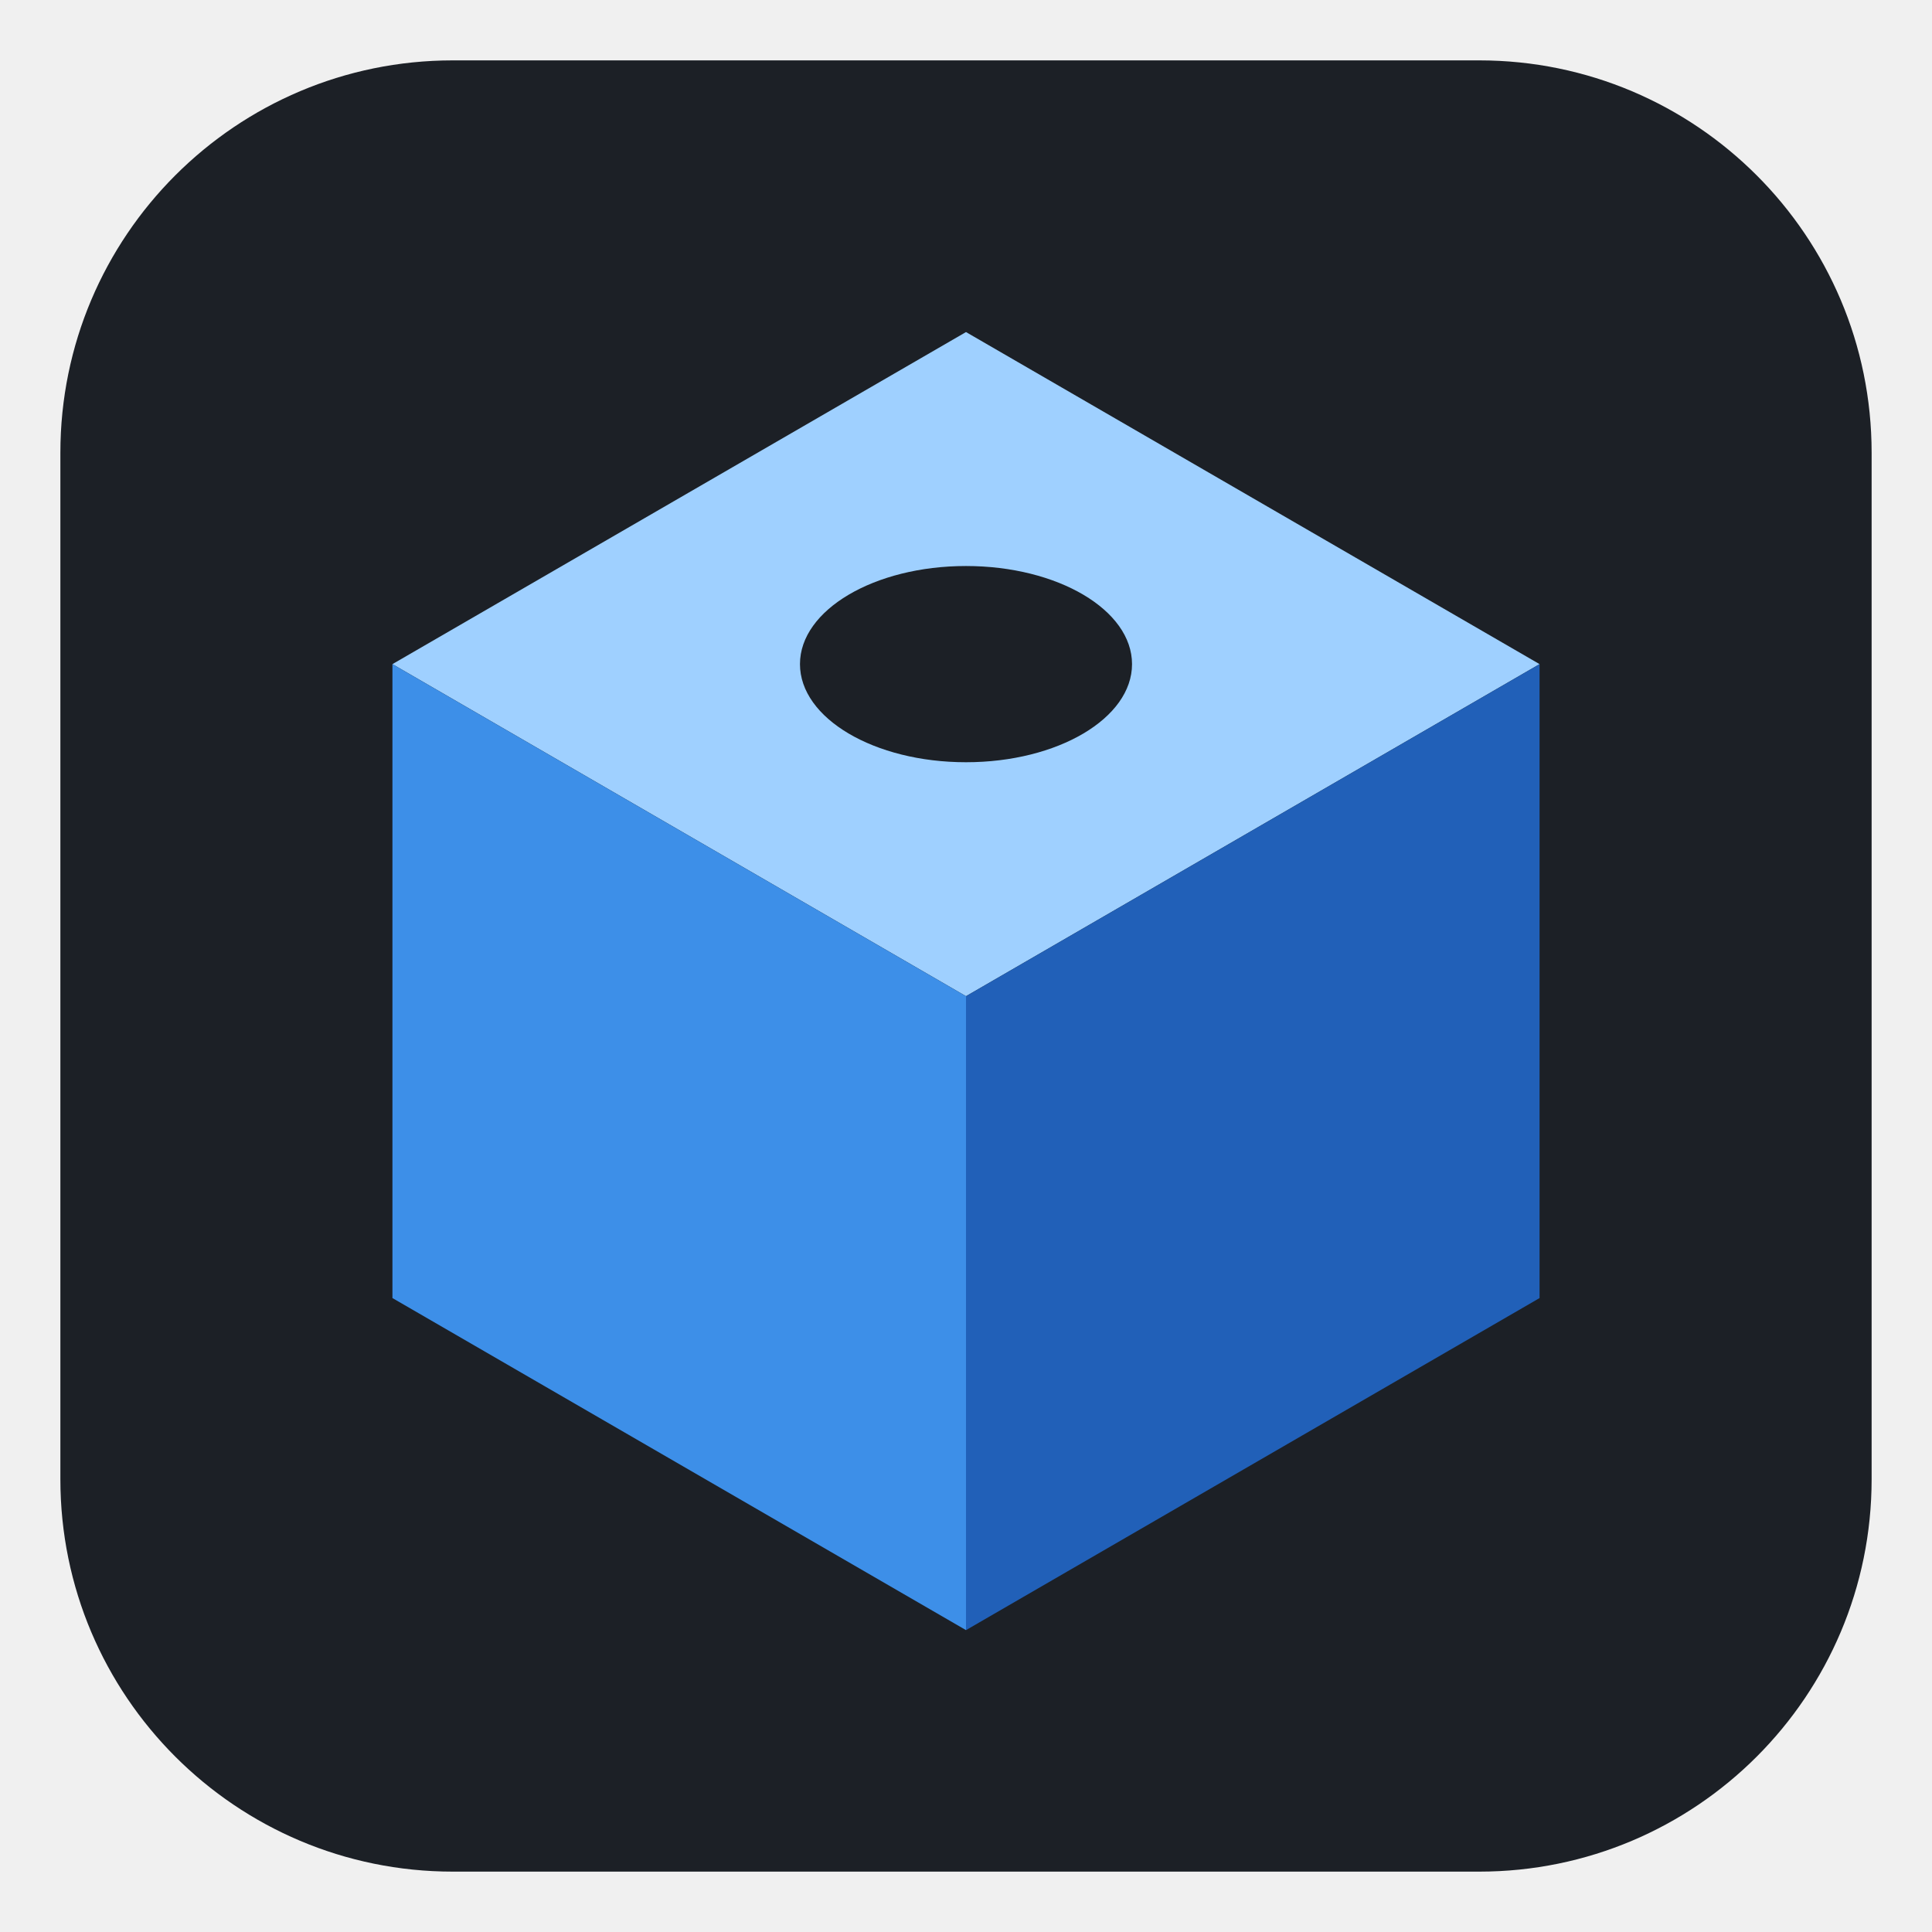
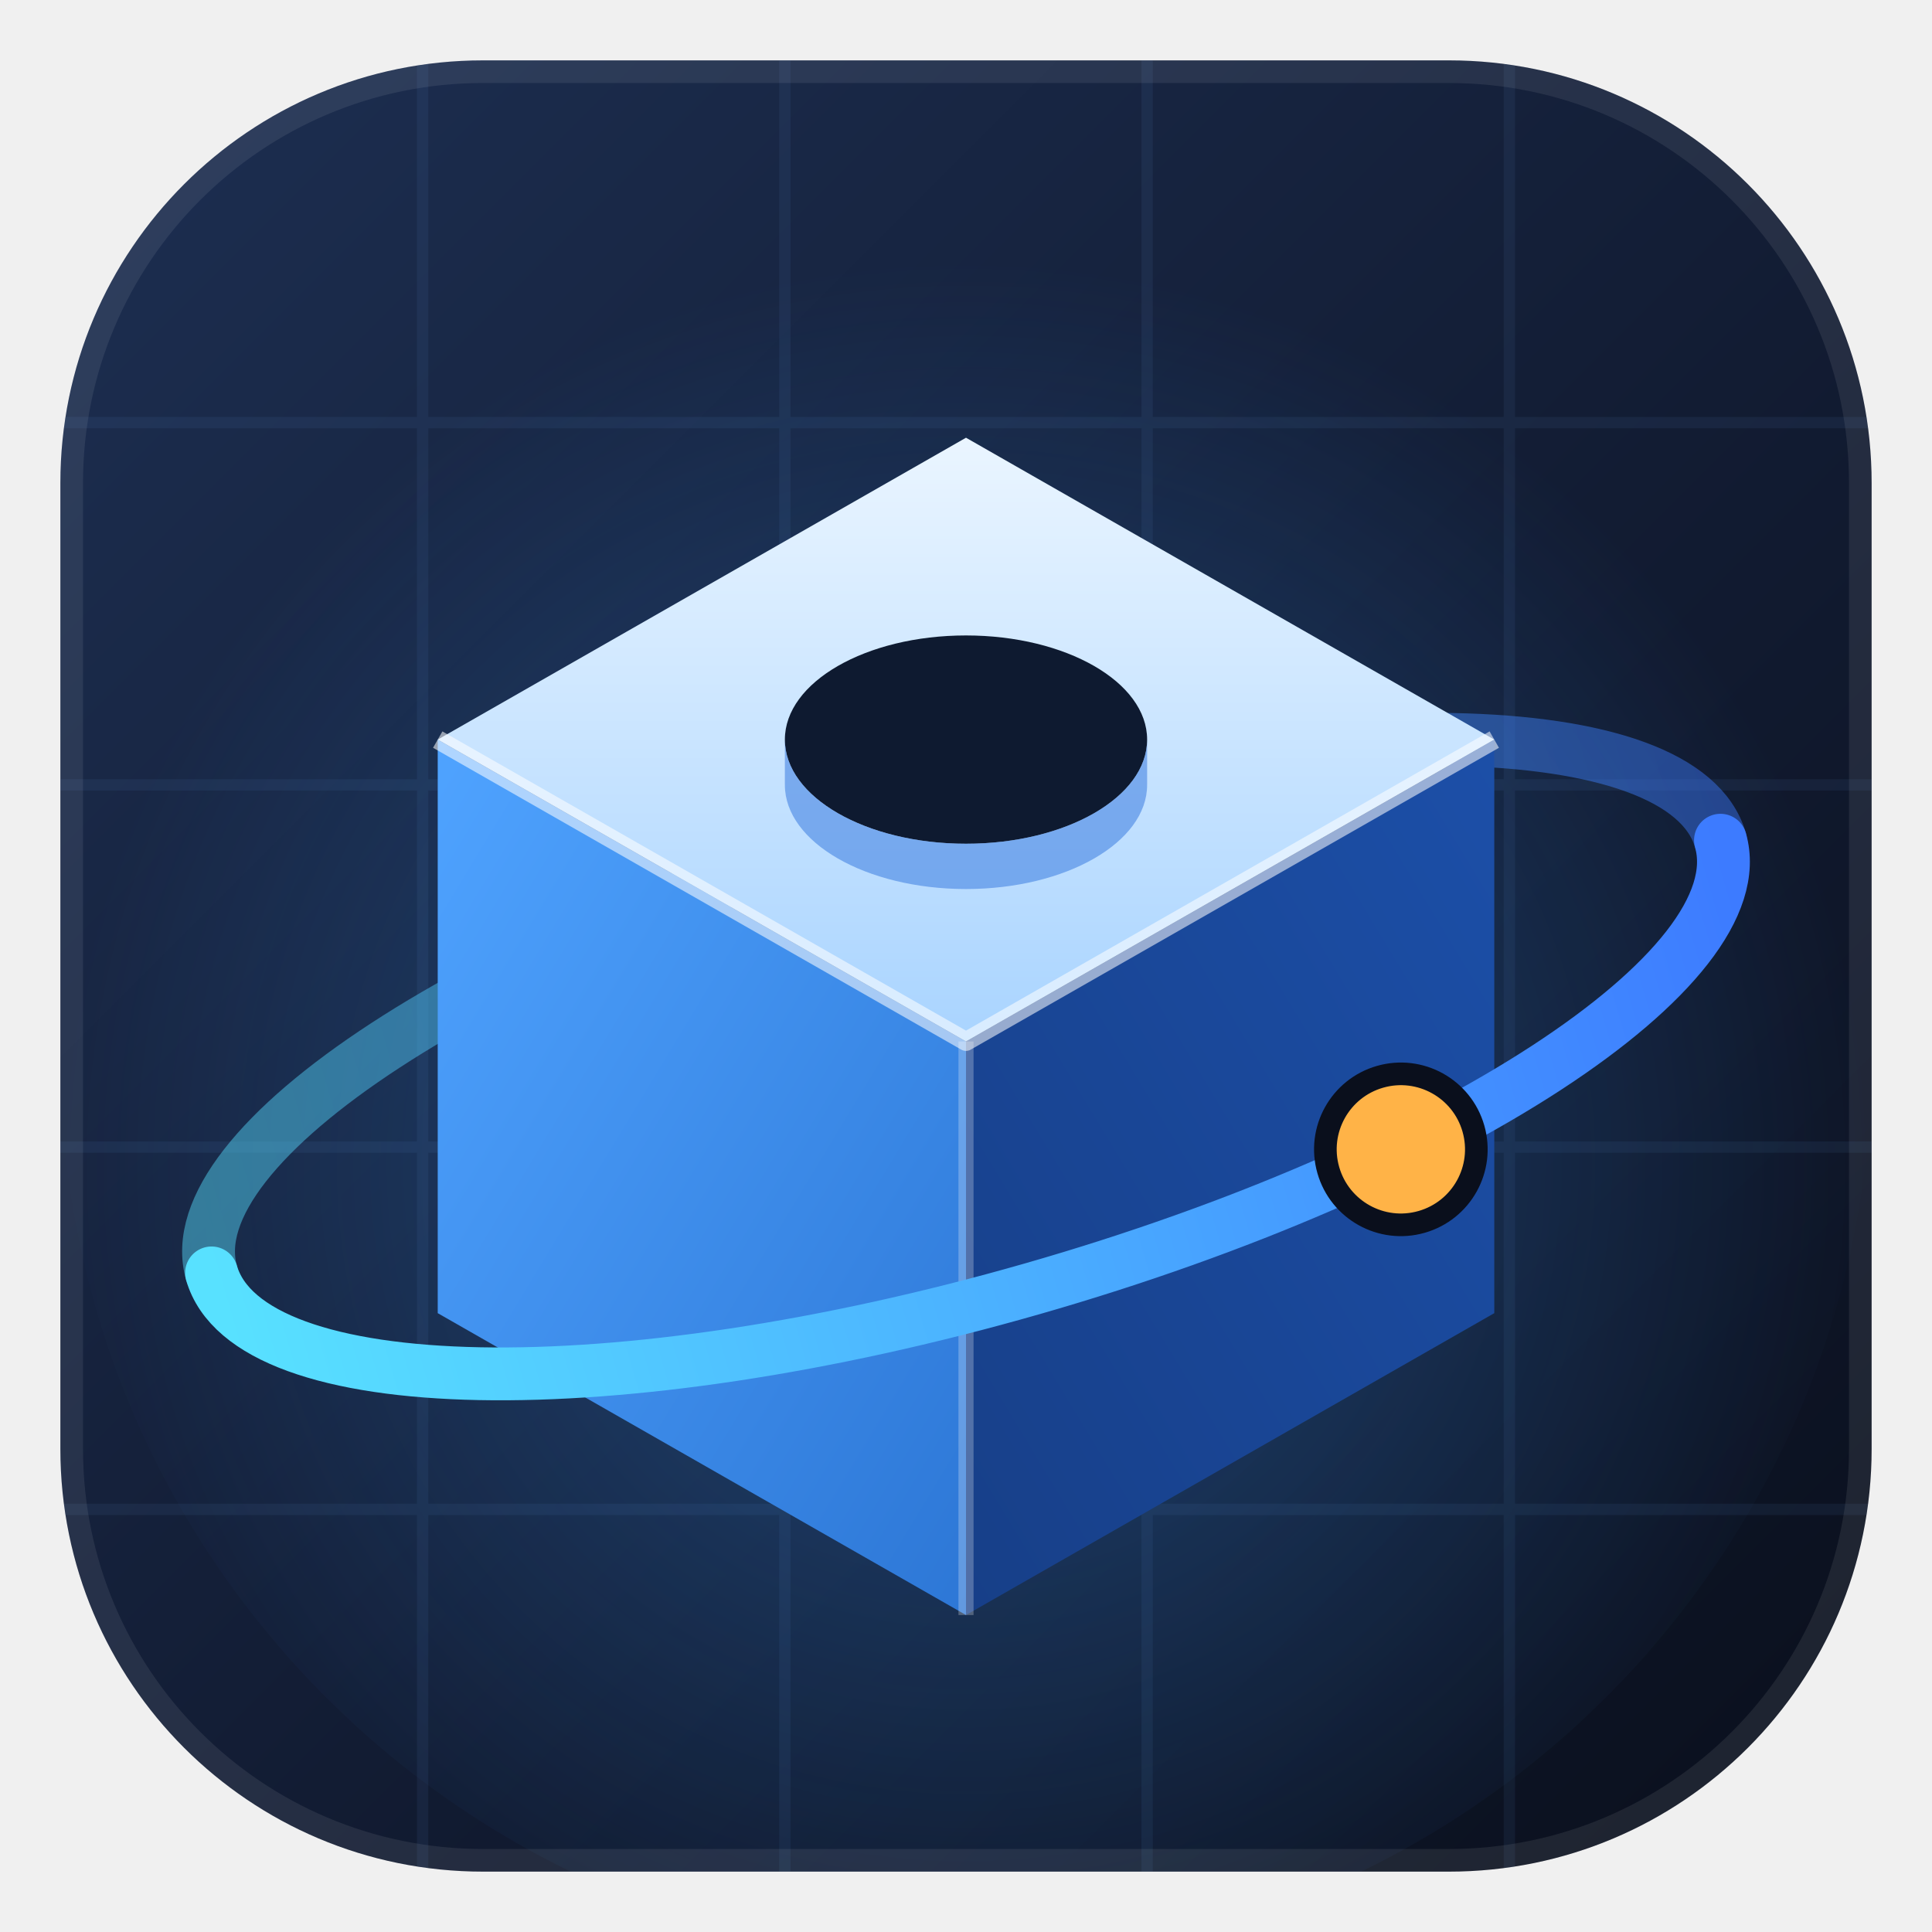
- <svg xmlns="http://www.w3.org/2000/svg" viewBox="0 0 128 128">
-   <rect x="4" y="4" width="120" height="120" rx="26" fill="#1c2026" />
-   <path d="M64 22 L102 44 L64 66 L26 44 Z" fill="#9fd0ff" />
-   <path d="M26 44 L64 66 L64 108 L26 86 Z" fill="#3d8fe8" />
-   <path d="M102 44 L64 66 L64 108 L102 86 Z" fill="#2160b8" />
-   <ellipse cx="64" cy="44" rx="11" ry="6.5" fill="#1c2026" />
+ <svg xmlns="http://www.w3.org/2000/svg" viewBox="0 0 256 256">
+   <defs>
+     <linearGradient id="bg" x1="0" y1="0" x2="1" y2="1">
+       <stop offset="0" stop-color="#1d2f52" />
+       <stop offset="0.55" stop-color="#121c33" />
+       <stop offset="1" stop-color="#0a0f1c" />
+     </linearGradient>
+     <radialGradient id="glow" cx="0.5" cy="0.56" r="0.5">
+       <stop offset="0" stop-color="#3d9bff" stop-opacity="0.35" />
+       <stop offset="1" stop-color="#3d9bff" stop-opacity="0" />
+     </radialGradient>
+     <linearGradient id="top" x1="0" y1="0" x2="0" y2="1">
+       <stop offset="0" stop-color="#eaf5ff" />
+       <stop offset="1" stop-color="#a9d4ff" />
+     </linearGradient>
+     <linearGradient id="left" x1="0" y1="0" x2="1" y2="1">
+       <stop offset="0" stop-color="#4fa3ff" />
+       <stop offset="1" stop-color="#2d77d6" />
+     </linearGradient>
+     <linearGradient id="right" x1="1" y1="0" x2="0" y2="1">
+       <stop offset="0" stop-color="#1c4fa8" />
+       <stop offset="1" stop-color="#173f88" />
+     </linearGradient>
+     <linearGradient id="ring" x1="0" y1="0" x2="1" y2="0">
+       <stop offset="0" stop-color="#58e1ff" />
+       <stop offset="1" stop-color="#3d7bff" />
+     </linearGradient>
+     <clipPath id="tile">
+       <rect x="8" y="8" width="240" height="240" rx="56" />
+     </clipPath>
+   </defs>
+   <rect x="8" y="8" width="240" height="240" rx="56" fill="url(#bg)" />
+   <g clip-path="url(#tile)">
+     <g stroke="#7fb4ff" stroke-opacity="0.07" stroke-width="1.5">
+       <path d="M8 56H248M8 104H248M8 152H248M8 200H248M56 8V248M104 8V248M152 8V248M200 8V248" />
+     </g>
+     <circle cx="128" cy="140" r="120" fill="url(#glow)" />
+   </g>
+   <rect x="9.5" y="9.5" width="237" height="237" rx="54.5" fill="none" stroke="#ffffff" stroke-opacity="0.08" stroke-width="3" />
+   <g transform="rotate(-16 128 140)">
+     <path d="M232 140 A104 32 0 0 0 24 140" fill="none" stroke="url(#ring)" stroke-width="7" stroke-linecap="round" stroke-opacity="0.45" />
+   </g>
+   <g stroke-linejoin="round">
+     <path d="M128 58 L198 98 L128 138 L58 98 Z" fill="url(#top)" />
+     <path d="M58 98 L128 138 L128 214 L58 174 Z" fill="url(#left)" />
+     <path d="M198 98 L128 138 L128 214 L198 174 Z" fill="url(#right)" />
+     <ellipse cx="128" cy="98" rx="24" ry="13.8" fill="#0e1a30" />
+     <path d="M104 98 A24 13.8 0 0 0 152 98 A24 13.8 0 0 1 104 98 Z" fill="#2b5fae" opacity="0.0" />
+     <path d="M152 98 A24 13.8 0 0 1 104 98 L104 104 A24 13.8 0 0 0 152 104 Z" fill="#3a7be0" opacity="0.55" />
+     <path d="M58 98 L128 138 L198 98" fill="none" stroke="#ffffff" stroke-opacity="0.55" stroke-width="2.5" />
+     <path d="M128 138 L128 214" fill="none" stroke="#ffffff" stroke-opacity="0.25" stroke-width="2" />
+   </g>
+   <g transform="rotate(-16 128 140)">
+     <path d="M232 140 A104 32 0 0 1 24 140" fill="none" stroke="url(#ring)" stroke-width="7" stroke-linecap="round" />
+     <circle cx="180" cy="167.7" r="10" fill="#ffb347" stroke="#0a0f1c" stroke-width="3" />
+   </g>
</svg>
